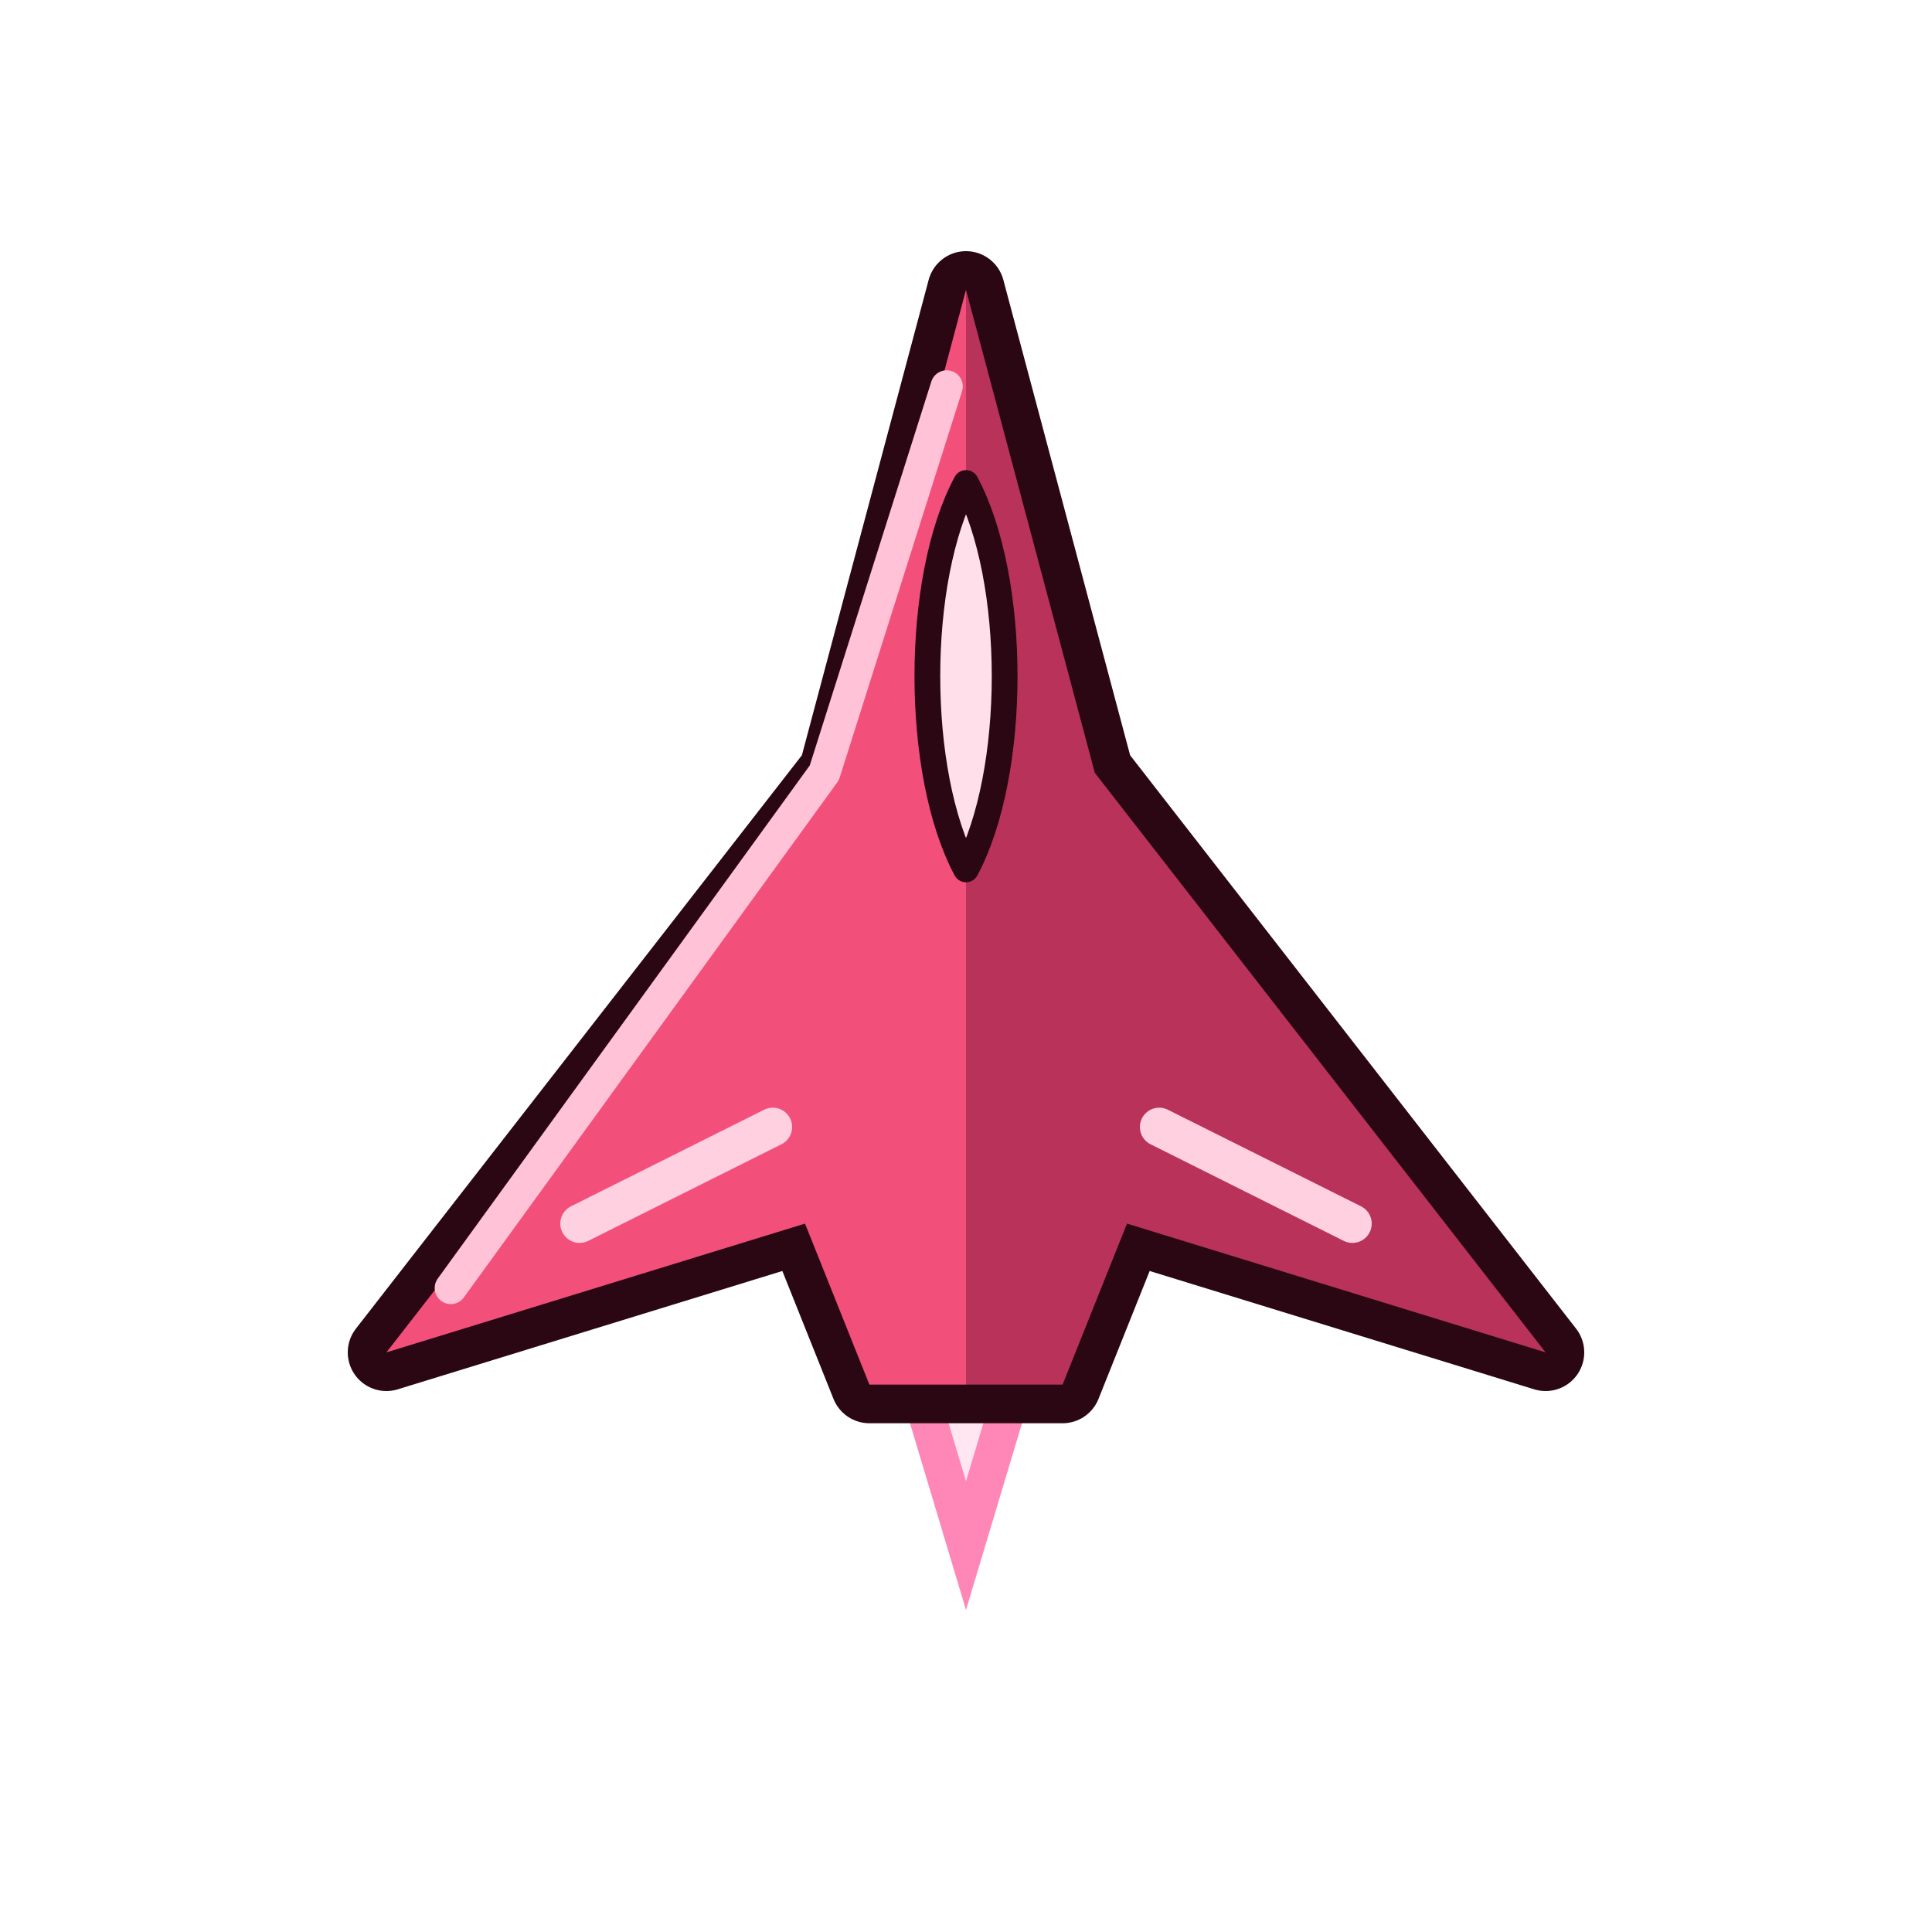
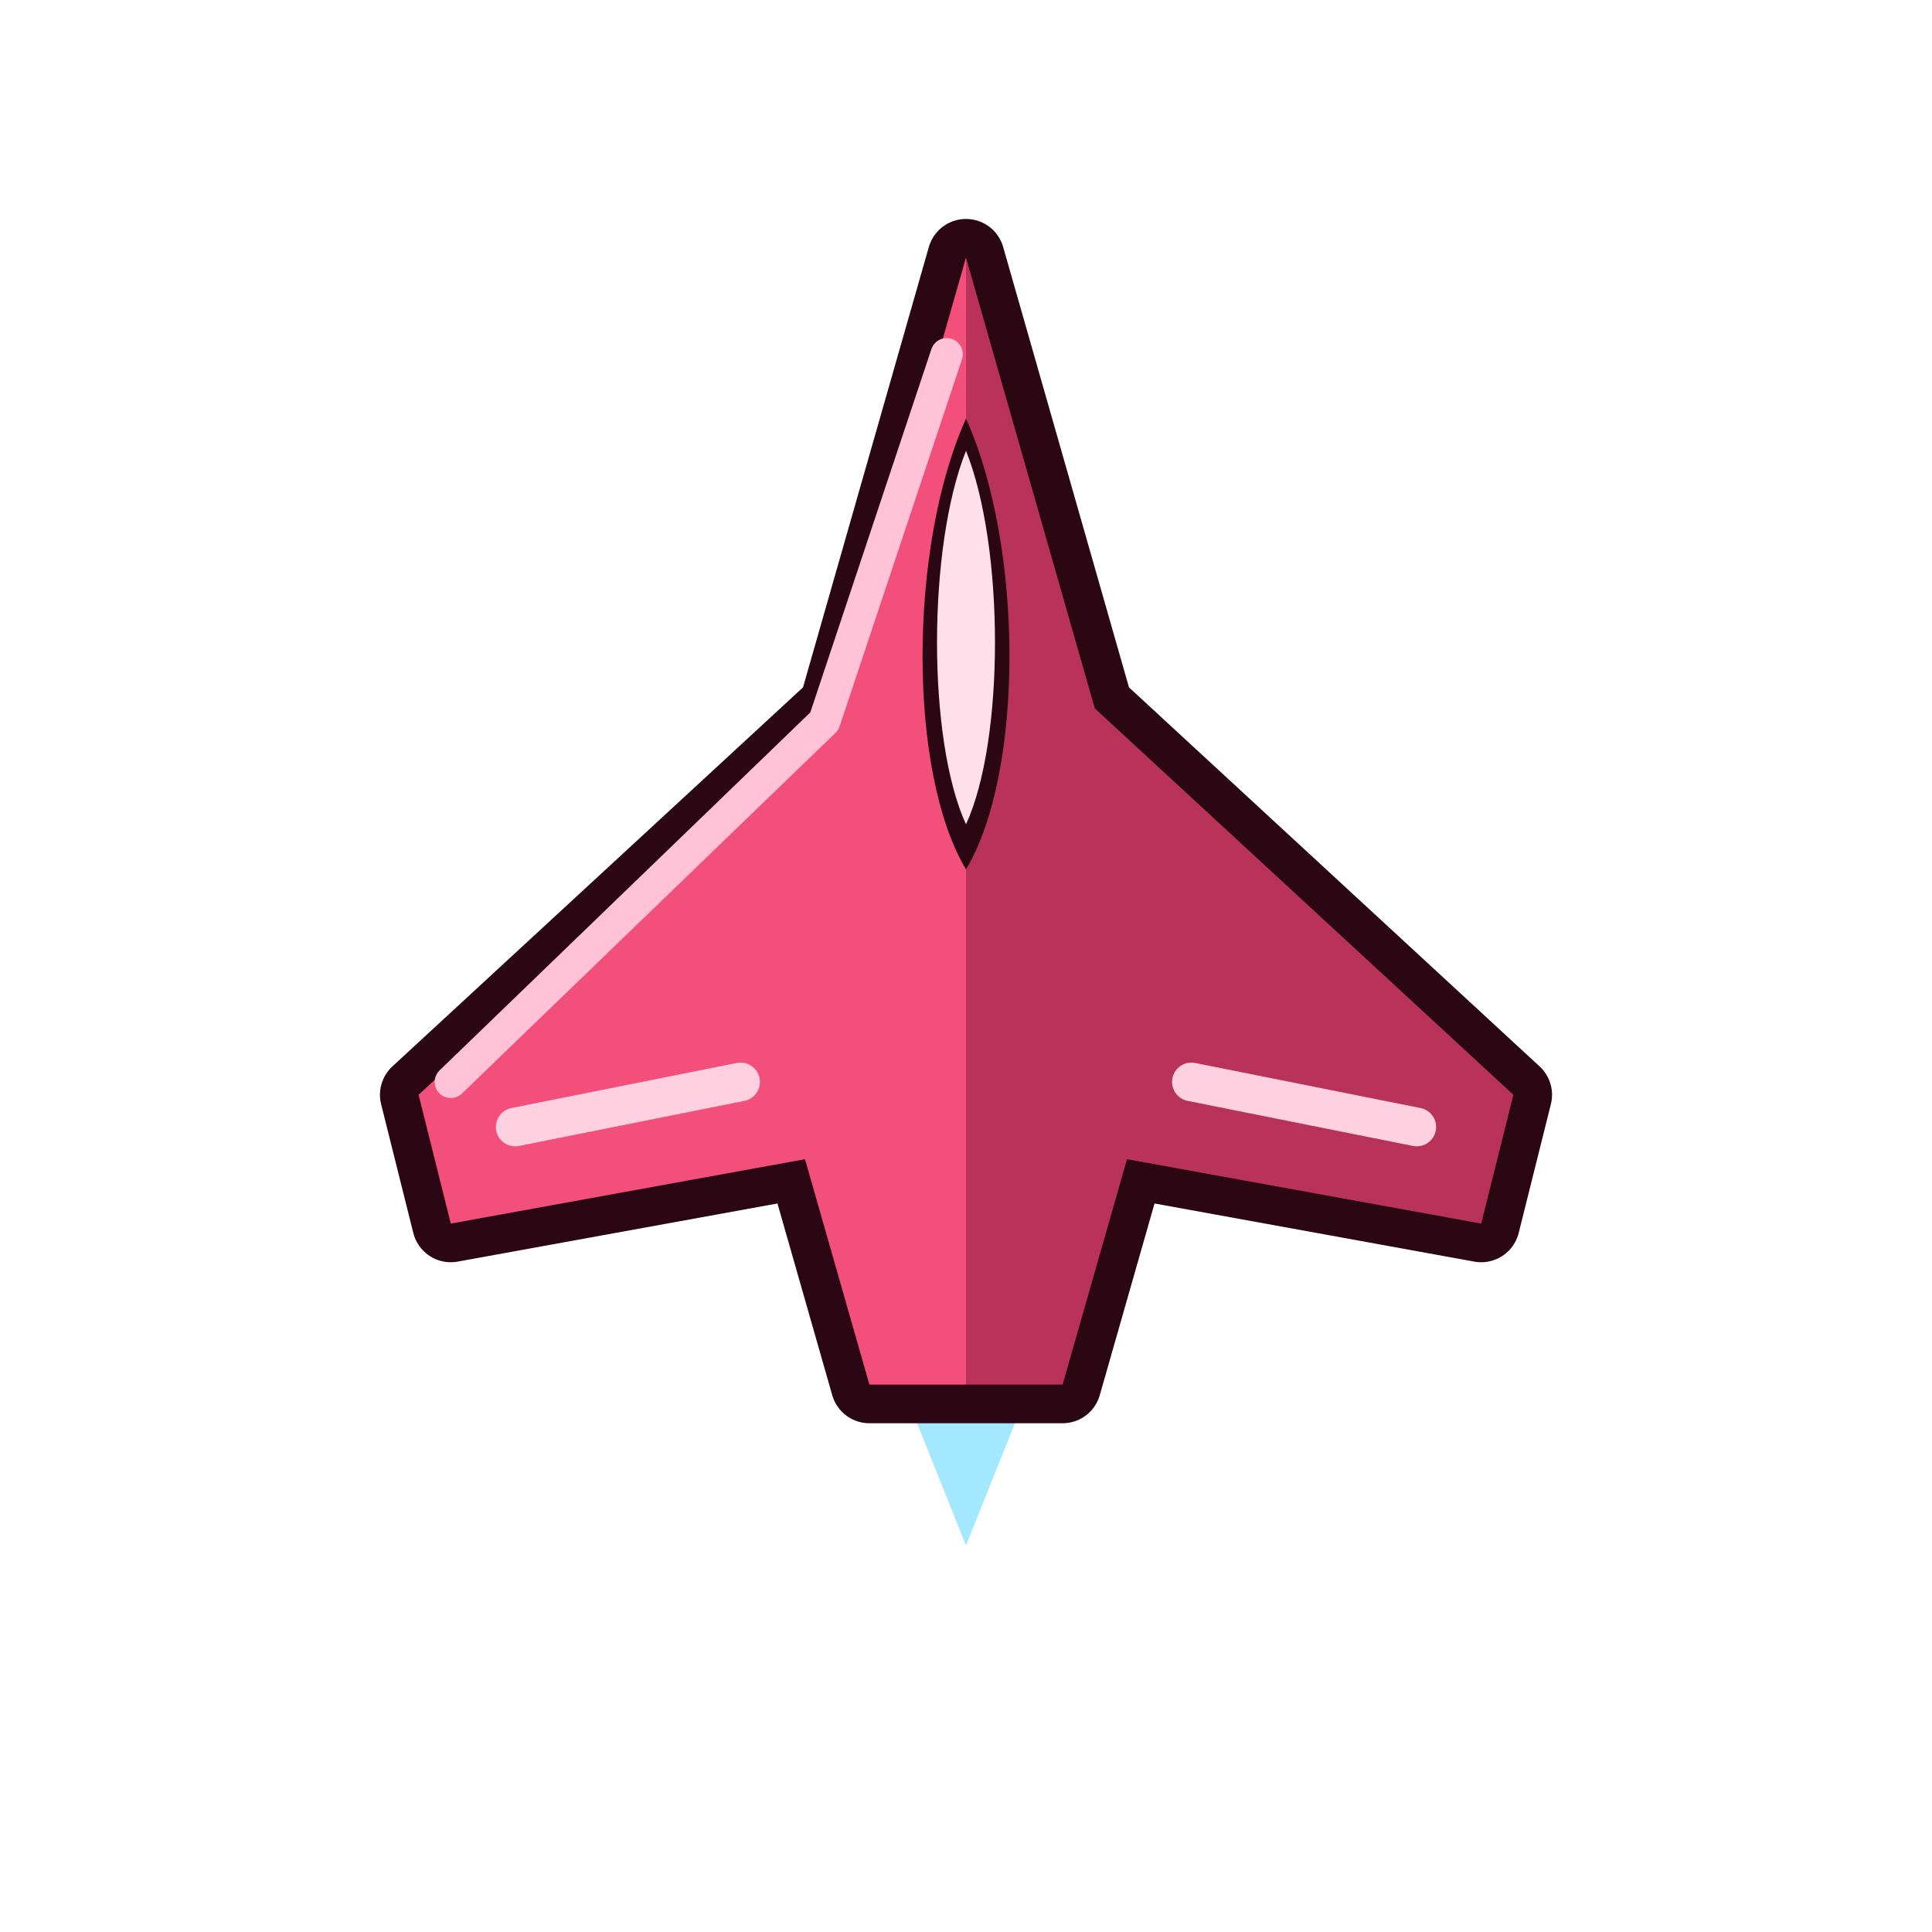
<svg xmlns="http://www.w3.org/2000/svg" viewBox="-30 -30 60 60">
  <g stroke-linejoin="round" stroke-linecap="round">
    <g id="flame">
-       <path d="M-2.4,12 L0,20 L2.4,12 Z" fill="#ff7ab0" opacity="0.9" />
-       <path d="M-1.2,12 L0,16 L1.2,12 Z" fill="#ffe6f0" />
+       <path d="M-2,13 L0,18 L2,13 Z" fill="#9ae6ff" opacity="0.9" />
    </g>
-     <path d="M0,-21 L4,-6 L18,12 L5,8 L3,13 L-3,13 L-5,8 L-18,12 L-4,-6 Z" fill="#2a0712" stroke="#2a0712" stroke-width="2.4" />
-     <path d="M0,-21 L-4,-6 L-18,12 L-5,8 L-3,13 L0,13 Z" fill="#f2507a" />
-     <path d="M0,-21 L4,-6 L18,12 L5,8 L3,13 L0,13 Z" fill="#b8325a" />
-     <path d="M-0.6,-18 L-4.4,-6 L-16,10" stroke="#ffc2d6" stroke-width="1" fill="none" />
-     <path d="M0,-15 C1.6,-12 1.6,-6 0,-3 C-1.6,-6 -1.6,-12 0,-15 Z" fill="#ffe0ea" stroke="#2a0712" stroke-width="0.8" />
-     <path d="M-12,8 L-6,5 M12,8 L6,5" stroke="#ffd0e0" stroke-width="1.2" />
+     <path d="M0,-22 L4,-8 L17,4 L16,8 L5,6 L3,13 L-3,13 L-5,6 L-16,8 L-17,4 L-4,-8 Z" fill="#2a0712" stroke="#2a0712" stroke-width="2.4" />
+     <path d="M0,-22 L-4,-8 L-17,4 L-16,8 L-5,6 L-3,13 L0,13 Z" fill="#f2507a" />
+     <path d="M0,-22 L4,-8 L17,4 L16,8 L5,6 L3,13 L0,13 Z" fill="#b8325a" />
+     <path d="M-0.6,-19 L-4.4,-7.6 L-16,3.6" stroke="#ffc2d6" stroke-width="1" fill="none" />
+     <path d="M0,-17 C1.8,-13 1.8,-6 0,-3 C-1.8,-6 -1.8,-13 0,-17 Z" fill="#2a0712" />
+     <path d="M0,-16 C1.2,-13 1.2,-7 0,-4.4 C-1.2,-7 -1.2,-13 0,-16 Z" fill="#ffe0ea" />
+     <path d="M-14,5 L-7,3.6 M14,5 L7,3.6" stroke="#ffd0e0" stroke-width="1.2" />
  </g>
</svg>
